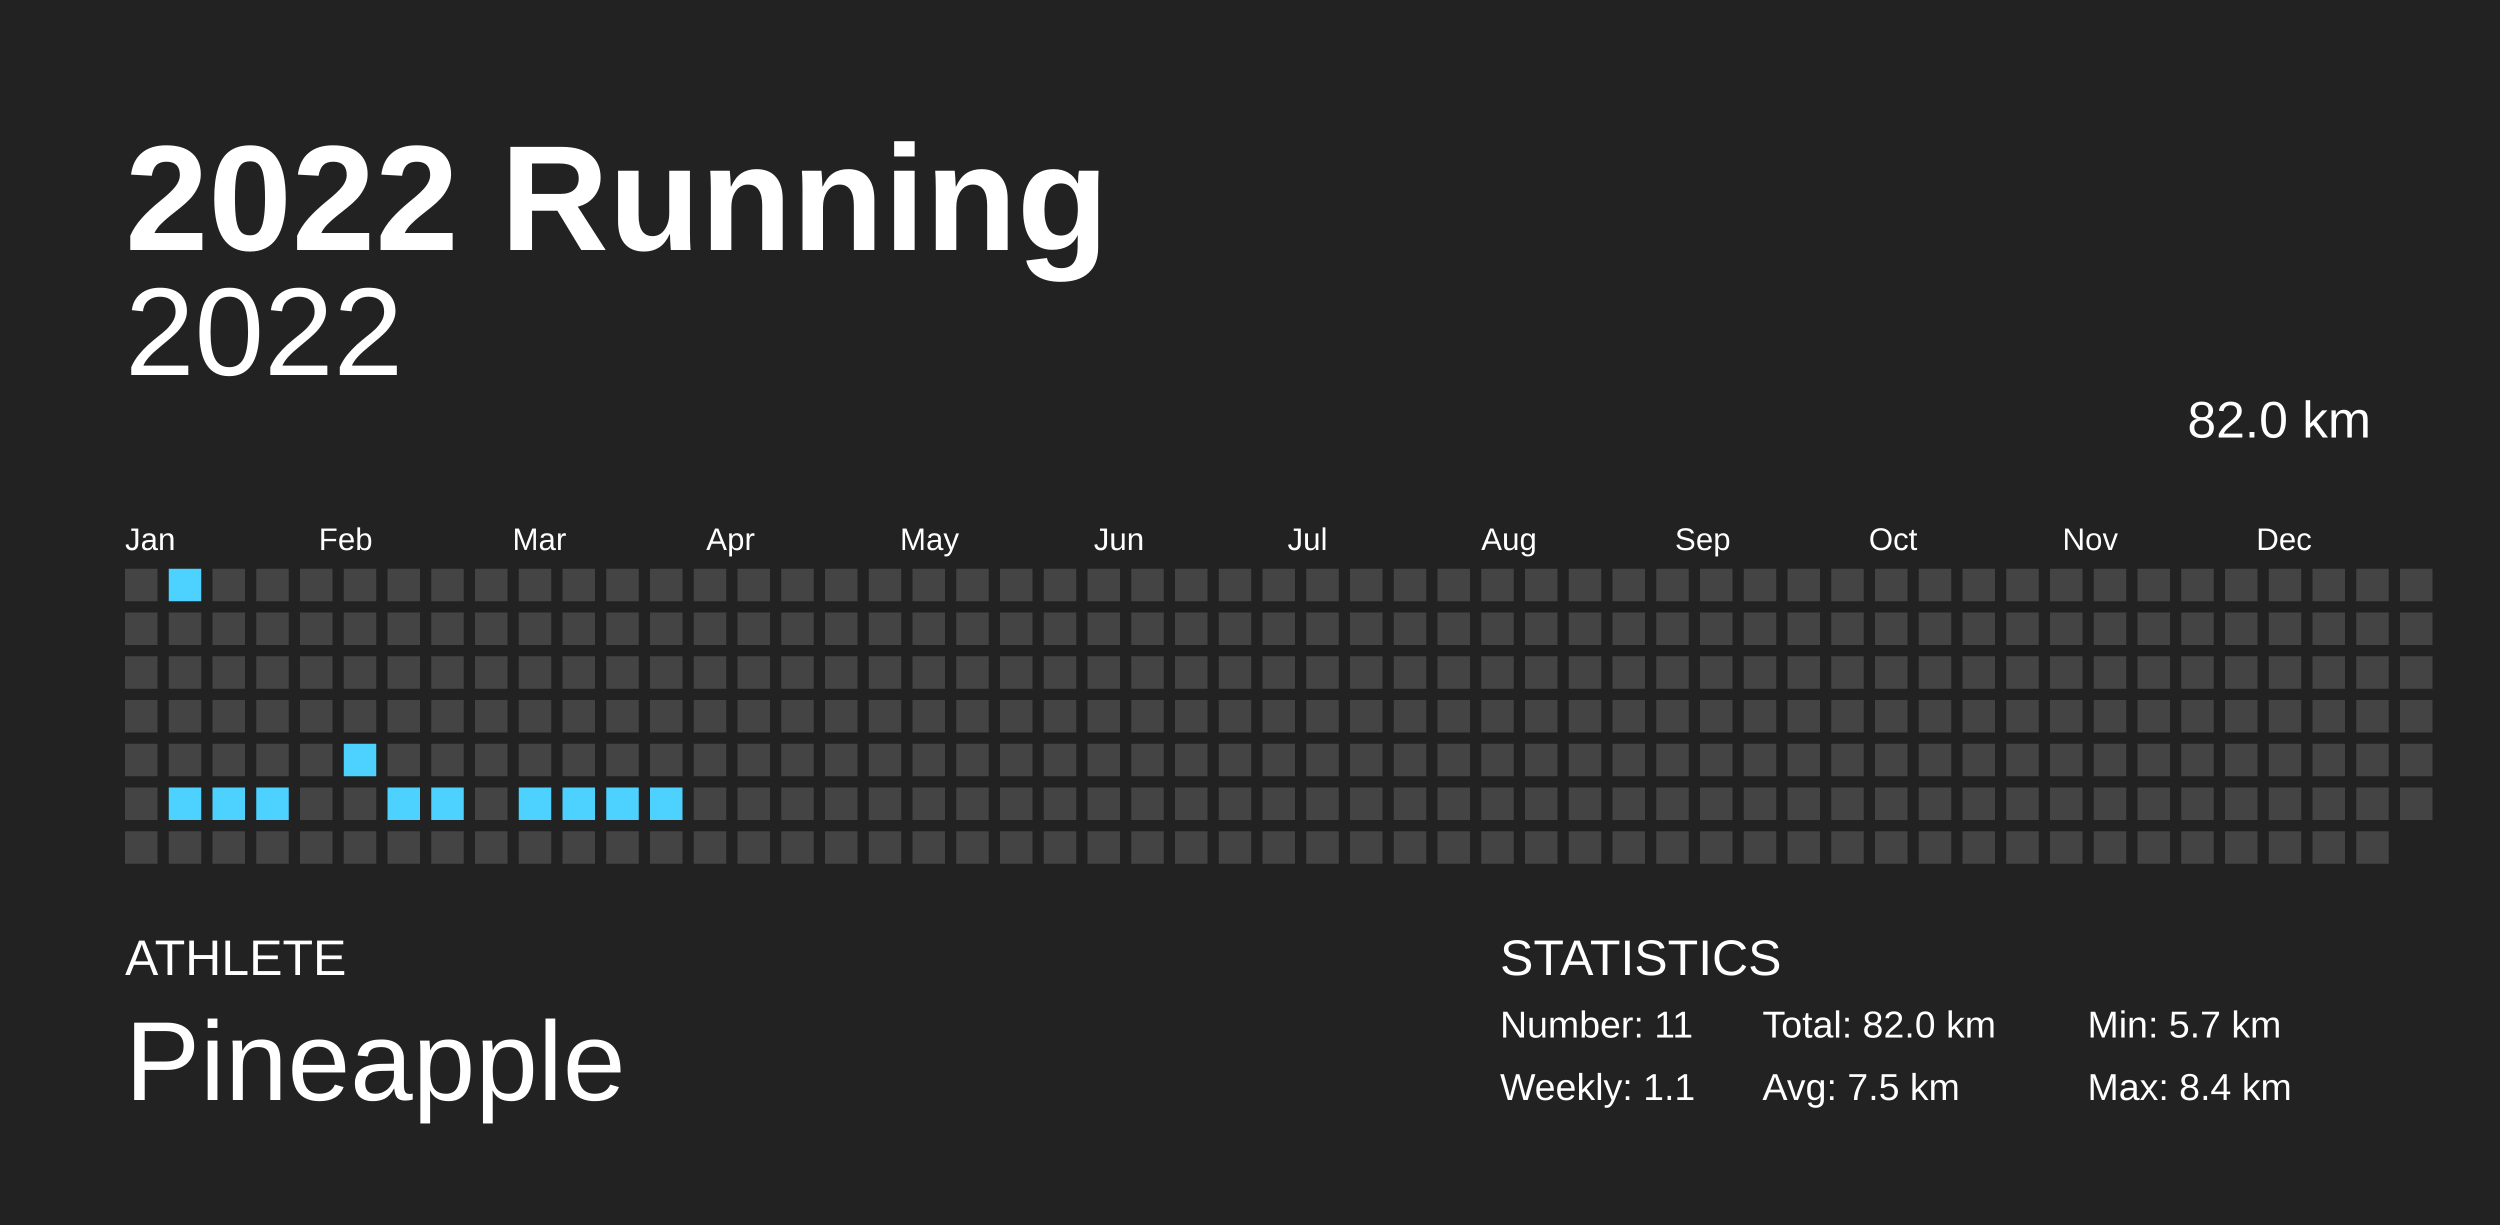
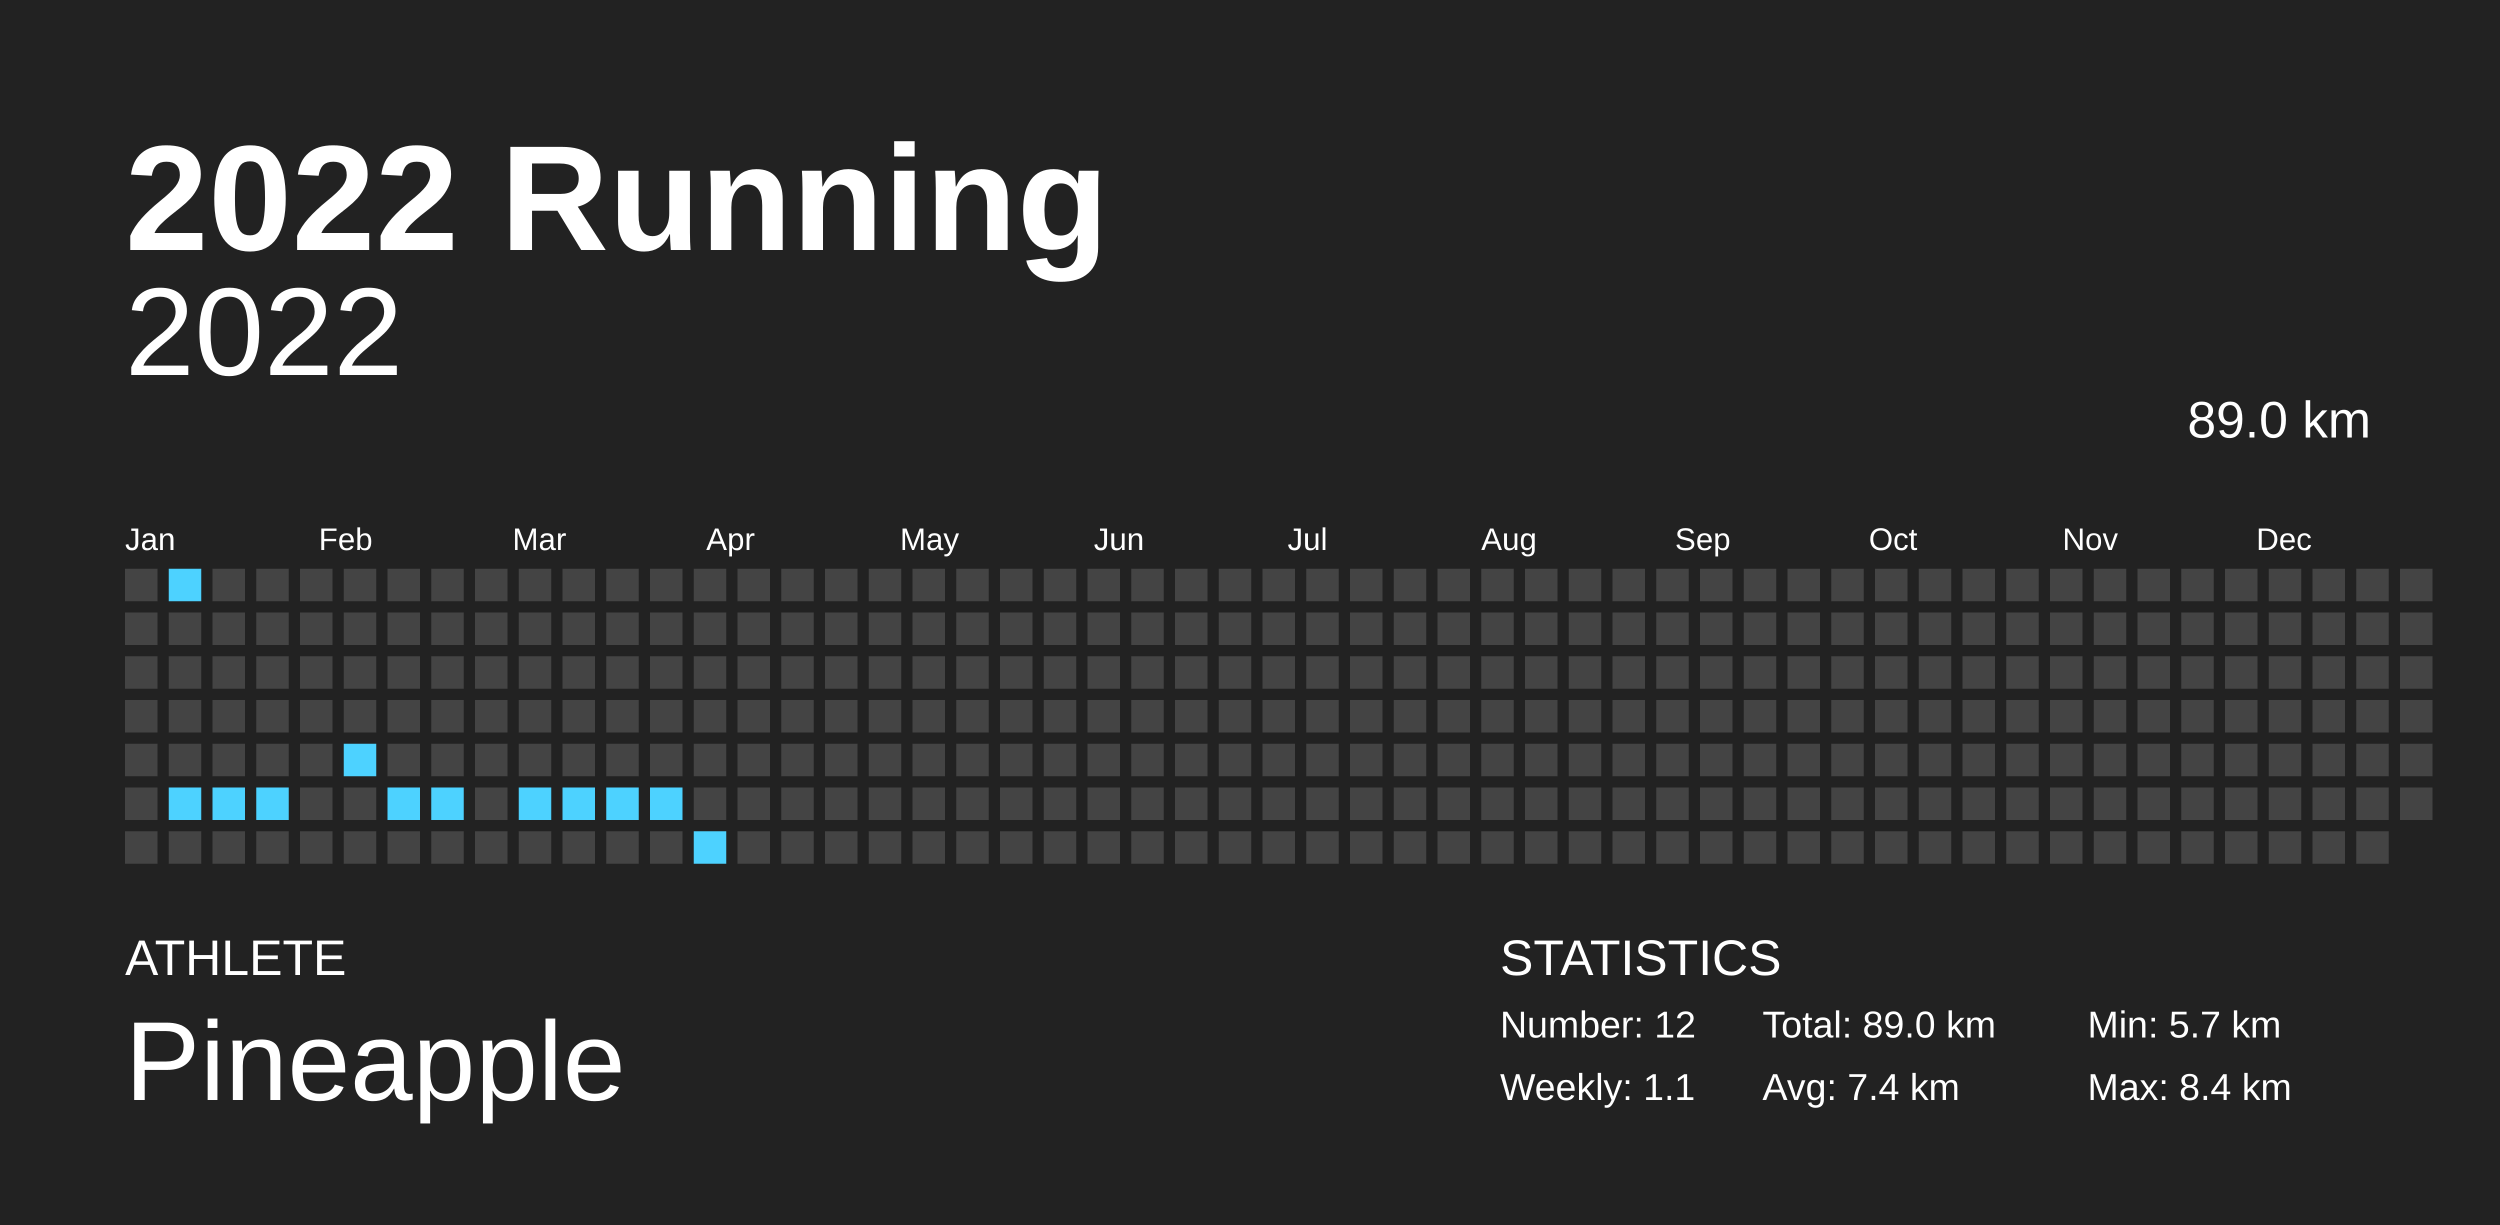
<svg xmlns="http://www.w3.org/2000/svg" baseProfile="full" height="98mm" version="1.1" viewBox="0,0,200,98" width="200mm">
  <defs />
  <rect fill="#222222" height="98" width="200" x="0" y="0" />
  <text fill="#FFFFFF" style="font-size:12px; font-family:Arial; font-weight:bold;" x="10" y="20">2022 Running</text>
  <text fill="#FFFFFF" style="font-size:4px; font-family:Arial" x="10" y="78">ATHLETE</text>
  <text fill="#FFFFFF" style="font-size:9px; font-family:Arial" x="10" y="88">Pineapple</text>
  <text fill="#FFFFFF" style="font-size:4px; font-family:Arial" x="120" y="78">STATISTICS</text>
-   <text fill="#FFFFFF" style="font-size:3px; font-family:Arial" x="120" y="83">Number: 11</text>
+   <text fill="#FFFFFF" style="font-size:3px; font-family:Arial" x="120" y="83">Number: 12</text>
  <text fill="#FFFFFF" style="font-size:3px; font-family:Arial" x="120" y="88">Weekly: 1.1</text>
-   <text fill="#FFFFFF" style="font-size:3px; font-family:Arial" x="141" y="83">Total: 82.0 km</text>
-   <text fill="#FFFFFF" style="font-size:3px; font-family:Arial" x="141" y="88">Avg: 7.5 km</text>
+   <text fill="#FFFFFF" style="font-size:3px; font-family:Arial" x="141" y="83">Total: 89.0 km</text>
+   <text fill="#FFFFFF" style="font-size:3px; font-family:Arial" x="141" y="88">Avg: 7.4 km</text>
  <text fill="#FFFFFF" style="font-size:3px; font-family:Arial" x="167" y="83">Min: 5.7 km</text>
  <text fill="#FFFFFF" style="font-size:3px; font-family:Arial" x="167" y="88">Max: 8.4 km</text>
  <text alignment-baseline="hanging" fill="#FFFFFF" style="font-size:10.0px; font-family:Arial;" x="10" y="30">2022</text>
-   <text alignment-baseline="hanging" fill="#FFFFFF" style="font-size:4.125px; font-family:Arial;" x="175" y="35">82.0 km</text>
+   <text alignment-baseline="hanging" fill="#FFFFFF" style="font-size:4.125px; font-family:Arial;" x="175" y="35">89.0 km</text>
  <text fill="#FFFFFF" style="font-size:2.5px; font-family:Arial" x="10.0" y="44">Jan</text>
  <text fill="#FFFFFF" style="font-size:2.5px; font-family:Arial" x="25.5" y="44">Feb</text>
  <text fill="#FFFFFF" style="font-size:2.5px; font-family:Arial" x="41.0" y="44">Mar</text>
  <text fill="#FFFFFF" style="font-size:2.5px; font-family:Arial" x="56.5" y="44">Apr</text>
  <text fill="#FFFFFF" style="font-size:2.5px; font-family:Arial" x="72.0" y="44">May</text>
  <text fill="#FFFFFF" style="font-size:2.5px; font-family:Arial" x="87.5" y="44">Jun</text>
  <text fill="#FFFFFF" style="font-size:2.5px; font-family:Arial" x="103.0" y="44">Jul</text>
  <text fill="#FFFFFF" style="font-size:2.5px; font-family:Arial" x="118.5" y="44">Aug</text>
  <text fill="#FFFFFF" style="font-size:2.5px; font-family:Arial" x="134.0" y="44">Sep</text>
  <text fill="#FFFFFF" style="font-size:2.5px; font-family:Arial" x="149.5" y="44">Oct</text>
  <text fill="#FFFFFF" style="font-size:2.5px; font-family:Arial" x="165.0" y="44">Nov</text>
  <text fill="#FFFFFF" style="font-size:2.5px; font-family:Arial" x="180.5" y="44">Dec</text>
  <rect fill="#444444" height="2.6" width="2.6" x="10.0" y="45.5" />
  <rect fill="#444444" height="2.6" width="2.6" x="10.0" y="49.0" />
  <rect fill="#444444" height="2.6" width="2.6" x="10.0" y="52.5" />
  <rect fill="#444444" height="2.6" width="2.6" x="10.0" y="56.0" />
  <rect fill="#444444" height="2.6" width="2.6" x="10.0" y="59.5" />
  <rect fill="#444444" height="2.6" width="2.6" x="10.0" y="63.0" />
  <rect fill="#444444" height="2.6" width="2.6" x="10.0" y="66.5" />
  <rect fill="#4dd2ff" height="2.6" width="2.6" x="13.5" y="45.5" />
  <rect fill="#444444" height="2.6" width="2.6" x="13.5" y="49.0" />
  <rect fill="#444444" height="2.6" width="2.6" x="13.5" y="52.5" />
  <rect fill="#444444" height="2.6" width="2.6" x="13.5" y="56.0" />
  <rect fill="#444444" height="2.6" width="2.6" x="13.5" y="59.5" />
  <rect fill="#4dd2ff" height="2.6" width="2.6" x="13.5" y="63.0" />
  <rect fill="#444444" height="2.6" width="2.6" x="13.5" y="66.5" />
  <rect fill="#444444" height="2.6" width="2.6" x="17.0" y="45.5" />
  <rect fill="#444444" height="2.6" width="2.6" x="17.0" y="49.0" />
  <rect fill="#444444" height="2.6" width="2.6" x="17.0" y="52.5" />
  <rect fill="#444444" height="2.6" width="2.6" x="17.0" y="56.0" />
  <rect fill="#444444" height="2.6" width="2.6" x="17.0" y="59.5" />
  <rect fill="#4dd2ff" height="2.6" width="2.6" x="17.0" y="63.0" />
  <rect fill="#444444" height="2.6" width="2.6" x="17.0" y="66.5" />
  <rect fill="#444444" height="2.6" width="2.6" x="20.5" y="45.5" />
  <rect fill="#444444" height="2.6" width="2.6" x="20.5" y="49.0" />
  <rect fill="#444444" height="2.6" width="2.6" x="20.5" y="52.5" />
  <rect fill="#444444" height="2.6" width="2.6" x="20.5" y="56.0" />
  <rect fill="#444444" height="2.6" width="2.6" x="20.5" y="59.5" />
  <rect fill="#4dd2ff" height="2.6" width="2.6" x="20.5" y="63.0" />
  <rect fill="#444444" height="2.6" width="2.6" x="20.5" y="66.5" />
  <rect fill="#444444" height="2.6" width="2.6" x="24.0" y="45.5" />
  <rect fill="#444444" height="2.6" width="2.6" x="24.0" y="49.0" />
  <rect fill="#444444" height="2.6" width="2.6" x="24.0" y="52.5" />
  <rect fill="#444444" height="2.6" width="2.6" x="24.0" y="56.0" />
  <rect fill="#444444" height="2.6" width="2.6" x="24.0" y="59.5" />
  <rect fill="#444444" height="2.6" width="2.6" x="24.0" y="63.0" />
  <rect fill="#444444" height="2.6" width="2.6" x="24.0" y="66.5" />
  <rect fill="#444444" height="2.6" width="2.6" x="27.5" y="45.5" />
  <rect fill="#444444" height="2.6" width="2.6" x="27.5" y="49.0" />
  <rect fill="#444444" height="2.6" width="2.6" x="27.5" y="52.5" />
  <rect fill="#444444" height="2.6" width="2.6" x="27.5" y="56.0" />
  <rect fill="#4dd2ff" height="2.6" width="2.6" x="27.5" y="59.5" />
  <rect fill="#444444" height="2.6" width="2.6" x="27.5" y="63.0" />
  <rect fill="#444444" height="2.6" width="2.6" x="27.5" y="66.5" />
  <rect fill="#444444" height="2.6" width="2.6" x="31.0" y="45.5" />
  <rect fill="#444444" height="2.6" width="2.6" x="31.0" y="49.0" />
  <rect fill="#444444" height="2.6" width="2.6" x="31.0" y="52.5" />
  <rect fill="#444444" height="2.6" width="2.6" x="31.0" y="56.0" />
  <rect fill="#444444" height="2.6" width="2.6" x="31.0" y="59.5" />
  <rect fill="#4dd2ff" height="2.6" width="2.6" x="31.0" y="63.0" />
  <rect fill="#444444" height="2.6" width="2.6" x="31.0" y="66.5" />
  <rect fill="#444444" height="2.6" width="2.6" x="34.5" y="45.5" />
  <rect fill="#444444" height="2.6" width="2.6" x="34.5" y="49.0" />
  <rect fill="#444444" height="2.6" width="2.6" x="34.5" y="52.5" />
  <rect fill="#444444" height="2.6" width="2.6" x="34.5" y="56.0" />
  <rect fill="#444444" height="2.6" width="2.6" x="34.5" y="59.5" />
  <rect fill="#4dd2ff" height="2.6" width="2.6" x="34.5" y="63.0" />
  <rect fill="#444444" height="2.6" width="2.6" x="34.5" y="66.5" />
  <rect fill="#444444" height="2.6" width="2.6" x="38.0" y="45.5" />
  <rect fill="#444444" height="2.6" width="2.6" x="38.0" y="49.0" />
  <rect fill="#444444" height="2.6" width="2.6" x="38.0" y="52.5" />
  <rect fill="#444444" height="2.6" width="2.6" x="38.0" y="56.0" />
  <rect fill="#444444" height="2.6" width="2.6" x="38.0" y="59.5" />
  <rect fill="#444444" height="2.6" width="2.6" x="38.0" y="63.0" />
  <rect fill="#444444" height="2.6" width="2.6" x="38.0" y="66.5" />
  <rect fill="#444444" height="2.6" width="2.6" x="41.5" y="45.5" />
  <rect fill="#444444" height="2.6" width="2.6" x="41.5" y="49.0" />
  <rect fill="#444444" height="2.6" width="2.6" x="41.5" y="52.5" />
  <rect fill="#444444" height="2.6" width="2.6" x="41.5" y="56.0" />
  <rect fill="#444444" height="2.6" width="2.6" x="41.5" y="59.5" />
  <rect fill="#4dd2ff" height="2.6" width="2.6" x="41.5" y="63.0" />
  <rect fill="#444444" height="2.6" width="2.6" x="41.5" y="66.5" />
  <rect fill="#444444" height="2.6" width="2.6" x="45.0" y="45.5" />
  <rect fill="#444444" height="2.6" width="2.6" x="45.0" y="49.0" />
  <rect fill="#444444" height="2.6" width="2.6" x="45.0" y="52.5" />
  <rect fill="#444444" height="2.6" width="2.6" x="45.0" y="56.0" />
  <rect fill="#444444" height="2.6" width="2.6" x="45.0" y="59.5" />
  <rect fill="#4dd2ff" height="2.6" width="2.6" x="45.0" y="63.0" />
  <rect fill="#444444" height="2.6" width="2.6" x="45.0" y="66.5" />
  <rect fill="#444444" height="2.6" width="2.6" x="48.5" y="45.5" />
  <rect fill="#444444" height="2.6" width="2.6" x="48.5" y="49.0" />
  <rect fill="#444444" height="2.6" width="2.6" x="48.5" y="52.5" />
  <rect fill="#444444" height="2.6" width="2.6" x="48.5" y="56.0" />
  <rect fill="#444444" height="2.6" width="2.6" x="48.5" y="59.5" />
  <rect fill="#4dd2ff" height="2.6" width="2.6" x="48.5" y="63.0" />
  <rect fill="#444444" height="2.6" width="2.6" x="48.5" y="66.5" />
  <rect fill="#444444" height="2.6" width="2.6" x="52.0" y="45.5" />
  <rect fill="#444444" height="2.6" width="2.6" x="52.0" y="49.0" />
  <rect fill="#444444" height="2.6" width="2.6" x="52.0" y="52.5" />
  <rect fill="#444444" height="2.6" width="2.6" x="52.0" y="56.0" />
  <rect fill="#444444" height="2.6" width="2.6" x="52.0" y="59.5" />
  <rect fill="#4dd2ff" height="2.6" width="2.6" x="52.0" y="63.0" />
  <rect fill="#444444" height="2.6" width="2.6" x="52.0" y="66.5" />
  <rect fill="#444444" height="2.6" width="2.6" x="55.5" y="45.5" />
  <rect fill="#444444" height="2.6" width="2.6" x="55.5" y="49.0" />
  <rect fill="#444444" height="2.6" width="2.6" x="55.5" y="52.5" />
  <rect fill="#444444" height="2.6" width="2.6" x="55.5" y="56.0" />
  <rect fill="#444444" height="2.6" width="2.6" x="55.5" y="59.5" />
  <rect fill="#444444" height="2.6" width="2.6" x="55.5" y="63.0" />
-   <rect fill="#444444" height="2.6" width="2.6" x="55.5" y="66.5" />
+   <rect fill="#4dd2ff" height="2.6" width="2.6" x="55.5" y="66.5" />
  <rect fill="#444444" height="2.6" width="2.6" x="59.0" y="45.5" />
  <rect fill="#444444" height="2.6" width="2.6" x="59.0" y="49.0" />
  <rect fill="#444444" height="2.6" width="2.6" x="59.0" y="52.5" />
  <rect fill="#444444" height="2.6" width="2.6" x="59.0" y="56.0" />
  <rect fill="#444444" height="2.6" width="2.6" x="59.0" y="59.5" />
  <rect fill="#444444" height="2.6" width="2.6" x="59.0" y="63.0" />
  <rect fill="#444444" height="2.6" width="2.6" x="59.0" y="66.5" />
  <rect fill="#444444" height="2.6" width="2.6" x="62.5" y="45.5" />
  <rect fill="#444444" height="2.6" width="2.6" x="62.5" y="49.0" />
  <rect fill="#444444" height="2.6" width="2.6" x="62.5" y="52.5" />
  <rect fill="#444444" height="2.6" width="2.6" x="62.5" y="56.0" />
  <rect fill="#444444" height="2.6" width="2.6" x="62.5" y="59.5" />
  <rect fill="#444444" height="2.6" width="2.6" x="62.5" y="63.0" />
  <rect fill="#444444" height="2.6" width="2.6" x="62.5" y="66.5" />
  <rect fill="#444444" height="2.6" width="2.6" x="66.0" y="45.5" />
  <rect fill="#444444" height="2.6" width="2.6" x="66.0" y="49.0" />
  <rect fill="#444444" height="2.6" width="2.6" x="66.0" y="52.5" />
  <rect fill="#444444" height="2.6" width="2.6" x="66.0" y="56.0" />
  <rect fill="#444444" height="2.6" width="2.6" x="66.0" y="59.5" />
  <rect fill="#444444" height="2.6" width="2.6" x="66.0" y="63.0" />
  <rect fill="#444444" height="2.6" width="2.6" x="66.0" y="66.5" />
  <rect fill="#444444" height="2.6" width="2.6" x="69.5" y="45.5" />
  <rect fill="#444444" height="2.6" width="2.6" x="69.5" y="49.0" />
  <rect fill="#444444" height="2.6" width="2.6" x="69.5" y="52.5" />
  <rect fill="#444444" height="2.6" width="2.6" x="69.5" y="56.0" />
  <rect fill="#444444" height="2.6" width="2.6" x="69.5" y="59.5" />
  <rect fill="#444444" height="2.6" width="2.6" x="69.5" y="63.0" />
  <rect fill="#444444" height="2.6" width="2.6" x="69.5" y="66.5" />
  <rect fill="#444444" height="2.6" width="2.6" x="73.0" y="45.5" />
  <rect fill="#444444" height="2.6" width="2.6" x="73.0" y="49.0" />
  <rect fill="#444444" height="2.6" width="2.6" x="73.0" y="52.5" />
  <rect fill="#444444" height="2.6" width="2.6" x="73.0" y="56.0" />
  <rect fill="#444444" height="2.6" width="2.6" x="73.0" y="59.5" />
  <rect fill="#444444" height="2.6" width="2.6" x="73.0" y="63.0" />
  <rect fill="#444444" height="2.6" width="2.6" x="73.0" y="66.5" />
  <rect fill="#444444" height="2.6" width="2.6" x="76.5" y="45.5" />
  <rect fill="#444444" height="2.6" width="2.6" x="76.5" y="49.0" />
  <rect fill="#444444" height="2.6" width="2.6" x="76.5" y="52.5" />
  <rect fill="#444444" height="2.6" width="2.6" x="76.5" y="56.0" />
  <rect fill="#444444" height="2.6" width="2.6" x="76.5" y="59.5" />
  <rect fill="#444444" height="2.6" width="2.6" x="76.5" y="63.0" />
  <rect fill="#444444" height="2.6" width="2.6" x="76.5" y="66.5" />
  <rect fill="#444444" height="2.6" width="2.6" x="80.0" y="45.5" />
  <rect fill="#444444" height="2.6" width="2.6" x="80.0" y="49.0" />
  <rect fill="#444444" height="2.6" width="2.6" x="80.0" y="52.5" />
  <rect fill="#444444" height="2.6" width="2.6" x="80.0" y="56.0" />
  <rect fill="#444444" height="2.6" width="2.6" x="80.0" y="59.5" />
  <rect fill="#444444" height="2.6" width="2.6" x="80.0" y="63.0" />
  <rect fill="#444444" height="2.6" width="2.6" x="80.0" y="66.5" />
  <rect fill="#444444" height="2.6" width="2.6" x="83.5" y="45.5" />
  <rect fill="#444444" height="2.6" width="2.6" x="83.5" y="49.0" />
  <rect fill="#444444" height="2.6" width="2.6" x="83.5" y="52.5" />
  <rect fill="#444444" height="2.6" width="2.6" x="83.5" y="56.0" />
  <rect fill="#444444" height="2.6" width="2.6" x="83.5" y="59.5" />
  <rect fill="#444444" height="2.6" width="2.6" x="83.5" y="63.0" />
  <rect fill="#444444" height="2.6" width="2.6" x="83.5" y="66.5" />
  <rect fill="#444444" height="2.6" width="2.6" x="87.0" y="45.5" />
  <rect fill="#444444" height="2.6" width="2.6" x="87.0" y="49.0" />
  <rect fill="#444444" height="2.6" width="2.6" x="87.0" y="52.5" />
  <rect fill="#444444" height="2.6" width="2.6" x="87.0" y="56.0" />
  <rect fill="#444444" height="2.6" width="2.6" x="87.0" y="59.5" />
  <rect fill="#444444" height="2.6" width="2.6" x="87.0" y="63.0" />
  <rect fill="#444444" height="2.6" width="2.6" x="87.0" y="66.5" />
  <rect fill="#444444" height="2.6" width="2.6" x="90.5" y="45.5" />
  <rect fill="#444444" height="2.6" width="2.6" x="90.5" y="49.0" />
  <rect fill="#444444" height="2.6" width="2.6" x="90.5" y="52.5" />
  <rect fill="#444444" height="2.6" width="2.6" x="90.5" y="56.0" />
  <rect fill="#444444" height="2.6" width="2.6" x="90.5" y="59.5" />
  <rect fill="#444444" height="2.6" width="2.6" x="90.5" y="63.0" />
  <rect fill="#444444" height="2.6" width="2.6" x="90.5" y="66.5" />
  <rect fill="#444444" height="2.6" width="2.6" x="94.0" y="45.5" />
  <rect fill="#444444" height="2.6" width="2.6" x="94.0" y="49.0" />
  <rect fill="#444444" height="2.6" width="2.6" x="94.0" y="52.5" />
  <rect fill="#444444" height="2.6" width="2.6" x="94.0" y="56.0" />
  <rect fill="#444444" height="2.6" width="2.6" x="94.0" y="59.5" />
  <rect fill="#444444" height="2.6" width="2.6" x="94.0" y="63.0" />
  <rect fill="#444444" height="2.6" width="2.6" x="94.0" y="66.5" />
  <rect fill="#444444" height="2.6" width="2.6" x="97.5" y="45.5" />
  <rect fill="#444444" height="2.6" width="2.6" x="97.5" y="49.0" />
  <rect fill="#444444" height="2.6" width="2.6" x="97.5" y="52.5" />
  <rect fill="#444444" height="2.6" width="2.6" x="97.5" y="56.0" />
  <rect fill="#444444" height="2.6" width="2.6" x="97.5" y="59.5" />
  <rect fill="#444444" height="2.6" width="2.6" x="97.5" y="63.0" />
  <rect fill="#444444" height="2.6" width="2.6" x="97.5" y="66.5" />
  <rect fill="#444444" height="2.6" width="2.6" x="101.0" y="45.5" />
  <rect fill="#444444" height="2.6" width="2.6" x="101.0" y="49.0" />
  <rect fill="#444444" height="2.6" width="2.6" x="101.0" y="52.5" />
  <rect fill="#444444" height="2.6" width="2.6" x="101.0" y="56.0" />
  <rect fill="#444444" height="2.6" width="2.6" x="101.0" y="59.5" />
  <rect fill="#444444" height="2.6" width="2.6" x="101.0" y="63.0" />
  <rect fill="#444444" height="2.6" width="2.6" x="101.0" y="66.5" />
  <rect fill="#444444" height="2.6" width="2.6" x="104.5" y="45.5" />
  <rect fill="#444444" height="2.6" width="2.6" x="104.5" y="49.0" />
  <rect fill="#444444" height="2.6" width="2.6" x="104.5" y="52.5" />
  <rect fill="#444444" height="2.6" width="2.6" x="104.5" y="56.0" />
  <rect fill="#444444" height="2.6" width="2.6" x="104.5" y="59.5" />
  <rect fill="#444444" height="2.6" width="2.6" x="104.5" y="63.0" />
  <rect fill="#444444" height="2.6" width="2.6" x="104.5" y="66.5" />
  <rect fill="#444444" height="2.6" width="2.6" x="108.0" y="45.5" />
  <rect fill="#444444" height="2.6" width="2.6" x="108.0" y="49.0" />
  <rect fill="#444444" height="2.6" width="2.6" x="108.0" y="52.5" />
  <rect fill="#444444" height="2.6" width="2.6" x="108.0" y="56.0" />
  <rect fill="#444444" height="2.6" width="2.6" x="108.0" y="59.5" />
  <rect fill="#444444" height="2.6" width="2.6" x="108.0" y="63.0" />
  <rect fill="#444444" height="2.6" width="2.6" x="108.0" y="66.5" />
  <rect fill="#444444" height="2.6" width="2.6" x="111.5" y="45.5" />
  <rect fill="#444444" height="2.6" width="2.6" x="111.5" y="49.0" />
  <rect fill="#444444" height="2.6" width="2.6" x="111.5" y="52.5" />
  <rect fill="#444444" height="2.6" width="2.6" x="111.5" y="56.0" />
  <rect fill="#444444" height="2.6" width="2.6" x="111.5" y="59.5" />
  <rect fill="#444444" height="2.6" width="2.6" x="111.5" y="63.0" />
  <rect fill="#444444" height="2.6" width="2.6" x="111.5" y="66.5" />
  <rect fill="#444444" height="2.6" width="2.6" x="115.0" y="45.5" />
  <rect fill="#444444" height="2.6" width="2.6" x="115.0" y="49.0" />
  <rect fill="#444444" height="2.6" width="2.6" x="115.0" y="52.5" />
  <rect fill="#444444" height="2.6" width="2.6" x="115.0" y="56.0" />
  <rect fill="#444444" height="2.6" width="2.6" x="115.0" y="59.5" />
  <rect fill="#444444" height="2.6" width="2.6" x="115.0" y="63.0" />
  <rect fill="#444444" height="2.6" width="2.6" x="115.0" y="66.5" />
  <rect fill="#444444" height="2.6" width="2.6" x="118.5" y="45.5" />
  <rect fill="#444444" height="2.6" width="2.6" x="118.5" y="49.0" />
  <rect fill="#444444" height="2.6" width="2.6" x="118.5" y="52.5" />
  <rect fill="#444444" height="2.6" width="2.6" x="118.5" y="56.0" />
  <rect fill="#444444" height="2.6" width="2.6" x="118.5" y="59.5" />
  <rect fill="#444444" height="2.6" width="2.6" x="118.5" y="63.0" />
  <rect fill="#444444" height="2.6" width="2.6" x="118.5" y="66.5" />
  <rect fill="#444444" height="2.6" width="2.6" x="122.0" y="45.5" />
  <rect fill="#444444" height="2.6" width="2.6" x="122.0" y="49.0" />
  <rect fill="#444444" height="2.6" width="2.6" x="122.0" y="52.5" />
  <rect fill="#444444" height="2.6" width="2.6" x="122.0" y="56.0" />
  <rect fill="#444444" height="2.6" width="2.6" x="122.0" y="59.5" />
  <rect fill="#444444" height="2.6" width="2.6" x="122.0" y="63.0" />
  <rect fill="#444444" height="2.6" width="2.6" x="122.0" y="66.5" />
  <rect fill="#444444" height="2.6" width="2.6" x="125.5" y="45.5" />
  <rect fill="#444444" height="2.6" width="2.6" x="125.5" y="49.0" />
  <rect fill="#444444" height="2.6" width="2.6" x="125.5" y="52.5" />
  <rect fill="#444444" height="2.6" width="2.6" x="125.5" y="56.0" />
  <rect fill="#444444" height="2.6" width="2.6" x="125.5" y="59.5" />
  <rect fill="#444444" height="2.6" width="2.6" x="125.5" y="63.0" />
  <rect fill="#444444" height="2.6" width="2.6" x="125.5" y="66.5" />
  <rect fill="#444444" height="2.6" width="2.6" x="129.0" y="45.5" />
  <rect fill="#444444" height="2.6" width="2.6" x="129.0" y="49.0" />
  <rect fill="#444444" height="2.6" width="2.6" x="129.0" y="52.5" />
  <rect fill="#444444" height="2.6" width="2.6" x="129.0" y="56.0" />
  <rect fill="#444444" height="2.6" width="2.6" x="129.0" y="59.5" />
  <rect fill="#444444" height="2.6" width="2.6" x="129.0" y="63.0" />
  <rect fill="#444444" height="2.6" width="2.6" x="129.0" y="66.5" />
  <rect fill="#444444" height="2.6" width="2.6" x="132.5" y="45.5" />
  <rect fill="#444444" height="2.6" width="2.6" x="132.5" y="49.0" />
  <rect fill="#444444" height="2.6" width="2.6" x="132.5" y="52.5" />
  <rect fill="#444444" height="2.6" width="2.6" x="132.5" y="56.0" />
  <rect fill="#444444" height="2.6" width="2.6" x="132.5" y="59.5" />
  <rect fill="#444444" height="2.6" width="2.6" x="132.5" y="63.0" />
  <rect fill="#444444" height="2.6" width="2.6" x="132.5" y="66.5" />
  <rect fill="#444444" height="2.6" width="2.6" x="136.0" y="45.5" />
  <rect fill="#444444" height="2.6" width="2.6" x="136.0" y="49.0" />
  <rect fill="#444444" height="2.6" width="2.6" x="136.0" y="52.5" />
  <rect fill="#444444" height="2.6" width="2.6" x="136.0" y="56.0" />
  <rect fill="#444444" height="2.6" width="2.6" x="136.0" y="59.5" />
  <rect fill="#444444" height="2.6" width="2.6" x="136.0" y="63.0" />
  <rect fill="#444444" height="2.6" width="2.6" x="136.0" y="66.5" />
  <rect fill="#444444" height="2.6" width="2.6" x="139.5" y="45.5" />
  <rect fill="#444444" height="2.6" width="2.6" x="139.5" y="49.0" />
  <rect fill="#444444" height="2.6" width="2.6" x="139.5" y="52.5" />
  <rect fill="#444444" height="2.6" width="2.6" x="139.5" y="56.0" />
  <rect fill="#444444" height="2.6" width="2.6" x="139.5" y="59.5" />
  <rect fill="#444444" height="2.6" width="2.6" x="139.5" y="63.0" />
  <rect fill="#444444" height="2.6" width="2.6" x="139.5" y="66.5" />
  <rect fill="#444444" height="2.6" width="2.6" x="143.0" y="45.5" />
  <rect fill="#444444" height="2.6" width="2.6" x="143.0" y="49.0" />
  <rect fill="#444444" height="2.6" width="2.6" x="143.0" y="52.5" />
  <rect fill="#444444" height="2.6" width="2.6" x="143.0" y="56.0" />
  <rect fill="#444444" height="2.6" width="2.6" x="143.0" y="59.5" />
  <rect fill="#444444" height="2.6" width="2.6" x="143.0" y="63.0" />
  <rect fill="#444444" height="2.6" width="2.6" x="143.0" y="66.5" />
  <rect fill="#444444" height="2.6" width="2.6" x="146.5" y="45.5" />
  <rect fill="#444444" height="2.6" width="2.6" x="146.5" y="49.0" />
  <rect fill="#444444" height="2.6" width="2.6" x="146.5" y="52.5" />
  <rect fill="#444444" height="2.6" width="2.6" x="146.5" y="56.0" />
  <rect fill="#444444" height="2.6" width="2.6" x="146.5" y="59.5" />
  <rect fill="#444444" height="2.6" width="2.6" x="146.5" y="63.0" />
  <rect fill="#444444" height="2.6" width="2.6" x="146.5" y="66.5" />
  <rect fill="#444444" height="2.6" width="2.6" x="150.0" y="45.5" />
  <rect fill="#444444" height="2.6" width="2.6" x="150.0" y="49.0" />
  <rect fill="#444444" height="2.6" width="2.6" x="150.0" y="52.5" />
  <rect fill="#444444" height="2.6" width="2.6" x="150.0" y="56.0" />
  <rect fill="#444444" height="2.6" width="2.6" x="150.0" y="59.5" />
  <rect fill="#444444" height="2.6" width="2.6" x="150.0" y="63.0" />
  <rect fill="#444444" height="2.6" width="2.6" x="150.0" y="66.5" />
  <rect fill="#444444" height="2.6" width="2.6" x="153.5" y="45.5" />
  <rect fill="#444444" height="2.6" width="2.6" x="153.5" y="49.0" />
  <rect fill="#444444" height="2.6" width="2.6" x="153.5" y="52.5" />
  <rect fill="#444444" height="2.6" width="2.6" x="153.5" y="56.0" />
  <rect fill="#444444" height="2.6" width="2.6" x="153.5" y="59.5" />
  <rect fill="#444444" height="2.6" width="2.6" x="153.5" y="63.0" />
  <rect fill="#444444" height="2.6" width="2.6" x="153.5" y="66.5" />
  <rect fill="#444444" height="2.6" width="2.6" x="157.0" y="45.5" />
  <rect fill="#444444" height="2.6" width="2.6" x="157.0" y="49.0" />
  <rect fill="#444444" height="2.6" width="2.6" x="157.0" y="52.5" />
  <rect fill="#444444" height="2.6" width="2.6" x="157.0" y="56.0" />
  <rect fill="#444444" height="2.6" width="2.6" x="157.0" y="59.5" />
  <rect fill="#444444" height="2.6" width="2.6" x="157.0" y="63.0" />
  <rect fill="#444444" height="2.6" width="2.6" x="157.0" y="66.5" />
  <rect fill="#444444" height="2.6" width="2.6" x="160.5" y="45.5" />
  <rect fill="#444444" height="2.6" width="2.6" x="160.5" y="49.0" />
  <rect fill="#444444" height="2.6" width="2.6" x="160.5" y="52.5" />
  <rect fill="#444444" height="2.6" width="2.6" x="160.5" y="56.0" />
  <rect fill="#444444" height="2.6" width="2.6" x="160.5" y="59.5" />
  <rect fill="#444444" height="2.6" width="2.6" x="160.5" y="63.0" />
  <rect fill="#444444" height="2.6" width="2.6" x="160.5" y="66.5" />
  <rect fill="#444444" height="2.6" width="2.6" x="164.0" y="45.5" />
  <rect fill="#444444" height="2.6" width="2.6" x="164.0" y="49.0" />
  <rect fill="#444444" height="2.6" width="2.6" x="164.0" y="52.5" />
  <rect fill="#444444" height="2.6" width="2.6" x="164.0" y="56.0" />
  <rect fill="#444444" height="2.6" width="2.6" x="164.0" y="59.5" />
  <rect fill="#444444" height="2.6" width="2.6" x="164.0" y="63.0" />
  <rect fill="#444444" height="2.6" width="2.6" x="164.0" y="66.5" />
  <rect fill="#444444" height="2.6" width="2.6" x="167.5" y="45.5" />
  <rect fill="#444444" height="2.6" width="2.6" x="167.5" y="49.0" />
  <rect fill="#444444" height="2.6" width="2.6" x="167.5" y="52.5" />
  <rect fill="#444444" height="2.6" width="2.6" x="167.5" y="56.0" />
  <rect fill="#444444" height="2.6" width="2.6" x="167.5" y="59.5" />
  <rect fill="#444444" height="2.6" width="2.6" x="167.5" y="63.0" />
  <rect fill="#444444" height="2.6" width="2.6" x="167.5" y="66.5" />
  <rect fill="#444444" height="2.6" width="2.6" x="171.0" y="45.5" />
  <rect fill="#444444" height="2.6" width="2.6" x="171.0" y="49.0" />
  <rect fill="#444444" height="2.6" width="2.6" x="171.0" y="52.5" />
  <rect fill="#444444" height="2.6" width="2.6" x="171.0" y="56.0" />
  <rect fill="#444444" height="2.6" width="2.6" x="171.0" y="59.5" />
  <rect fill="#444444" height="2.6" width="2.6" x="171.0" y="63.0" />
  <rect fill="#444444" height="2.6" width="2.6" x="171.0" y="66.5" />
  <rect fill="#444444" height="2.6" width="2.6" x="174.5" y="45.5" />
  <rect fill="#444444" height="2.6" width="2.6" x="174.5" y="49.0" />
  <rect fill="#444444" height="2.6" width="2.6" x="174.5" y="52.5" />
  <rect fill="#444444" height="2.6" width="2.6" x="174.5" y="56.0" />
  <rect fill="#444444" height="2.6" width="2.6" x="174.5" y="59.5" />
  <rect fill="#444444" height="2.6" width="2.6" x="174.5" y="63.0" />
  <rect fill="#444444" height="2.6" width="2.6" x="174.5" y="66.5" />
  <rect fill="#444444" height="2.6" width="2.6" x="178.0" y="45.5" />
  <rect fill="#444444" height="2.6" width="2.6" x="178.0" y="49.0" />
  <rect fill="#444444" height="2.6" width="2.6" x="178.0" y="52.5" />
  <rect fill="#444444" height="2.6" width="2.6" x="178.0" y="56.0" />
  <rect fill="#444444" height="2.6" width="2.6" x="178.0" y="59.5" />
  <rect fill="#444444" height="2.6" width="2.6" x="178.0" y="63.0" />
  <rect fill="#444444" height="2.6" width="2.6" x="178.0" y="66.5" />
  <rect fill="#444444" height="2.6" width="2.6" x="181.5" y="45.5" />
  <rect fill="#444444" height="2.6" width="2.6" x="181.5" y="49.0" />
  <rect fill="#444444" height="2.6" width="2.6" x="181.5" y="52.5" />
  <rect fill="#444444" height="2.6" width="2.6" x="181.5" y="56.0" />
  <rect fill="#444444" height="2.6" width="2.6" x="181.5" y="59.5" />
  <rect fill="#444444" height="2.6" width="2.6" x="181.5" y="63.0" />
  <rect fill="#444444" height="2.6" width="2.6" x="181.5" y="66.5" />
  <rect fill="#444444" height="2.6" width="2.6" x="185.0" y="45.5" />
  <rect fill="#444444" height="2.6" width="2.6" x="185.0" y="49.0" />
  <rect fill="#444444" height="2.6" width="2.6" x="185.0" y="52.5" />
  <rect fill="#444444" height="2.6" width="2.6" x="185.0" y="56.0" />
  <rect fill="#444444" height="2.6" width="2.6" x="185.0" y="59.5" />
  <rect fill="#444444" height="2.6" width="2.6" x="185.0" y="63.0" />
  <rect fill="#444444" height="2.6" width="2.6" x="185.0" y="66.5" />
  <rect fill="#444444" height="2.6" width="2.6" x="188.5" y="45.5" />
  <rect fill="#444444" height="2.6" width="2.6" x="188.5" y="49.0" />
  <rect fill="#444444" height="2.6" width="2.6" x="188.5" y="52.5" />
  <rect fill="#444444" height="2.6" width="2.6" x="188.5" y="56.0" />
  <rect fill="#444444" height="2.6" width="2.6" x="188.5" y="59.5" />
  <rect fill="#444444" height="2.6" width="2.6" x="188.5" y="63.0" />
  <rect fill="#444444" height="2.6" width="2.6" x="188.5" y="66.5" />
  <rect fill="#444444" height="2.6" width="2.6" x="192.0" y="45.5" />
  <rect fill="#444444" height="2.6" width="2.6" x="192.0" y="49.0" />
  <rect fill="#444444" height="2.6" width="2.6" x="192.0" y="52.5" />
  <rect fill="#444444" height="2.6" width="2.6" x="192.0" y="56.0" />
  <rect fill="#444444" height="2.6" width="2.6" x="192.0" y="59.5" />
  <rect fill="#444444" height="2.6" width="2.6" x="192.0" y="63.0" />
</svg>
